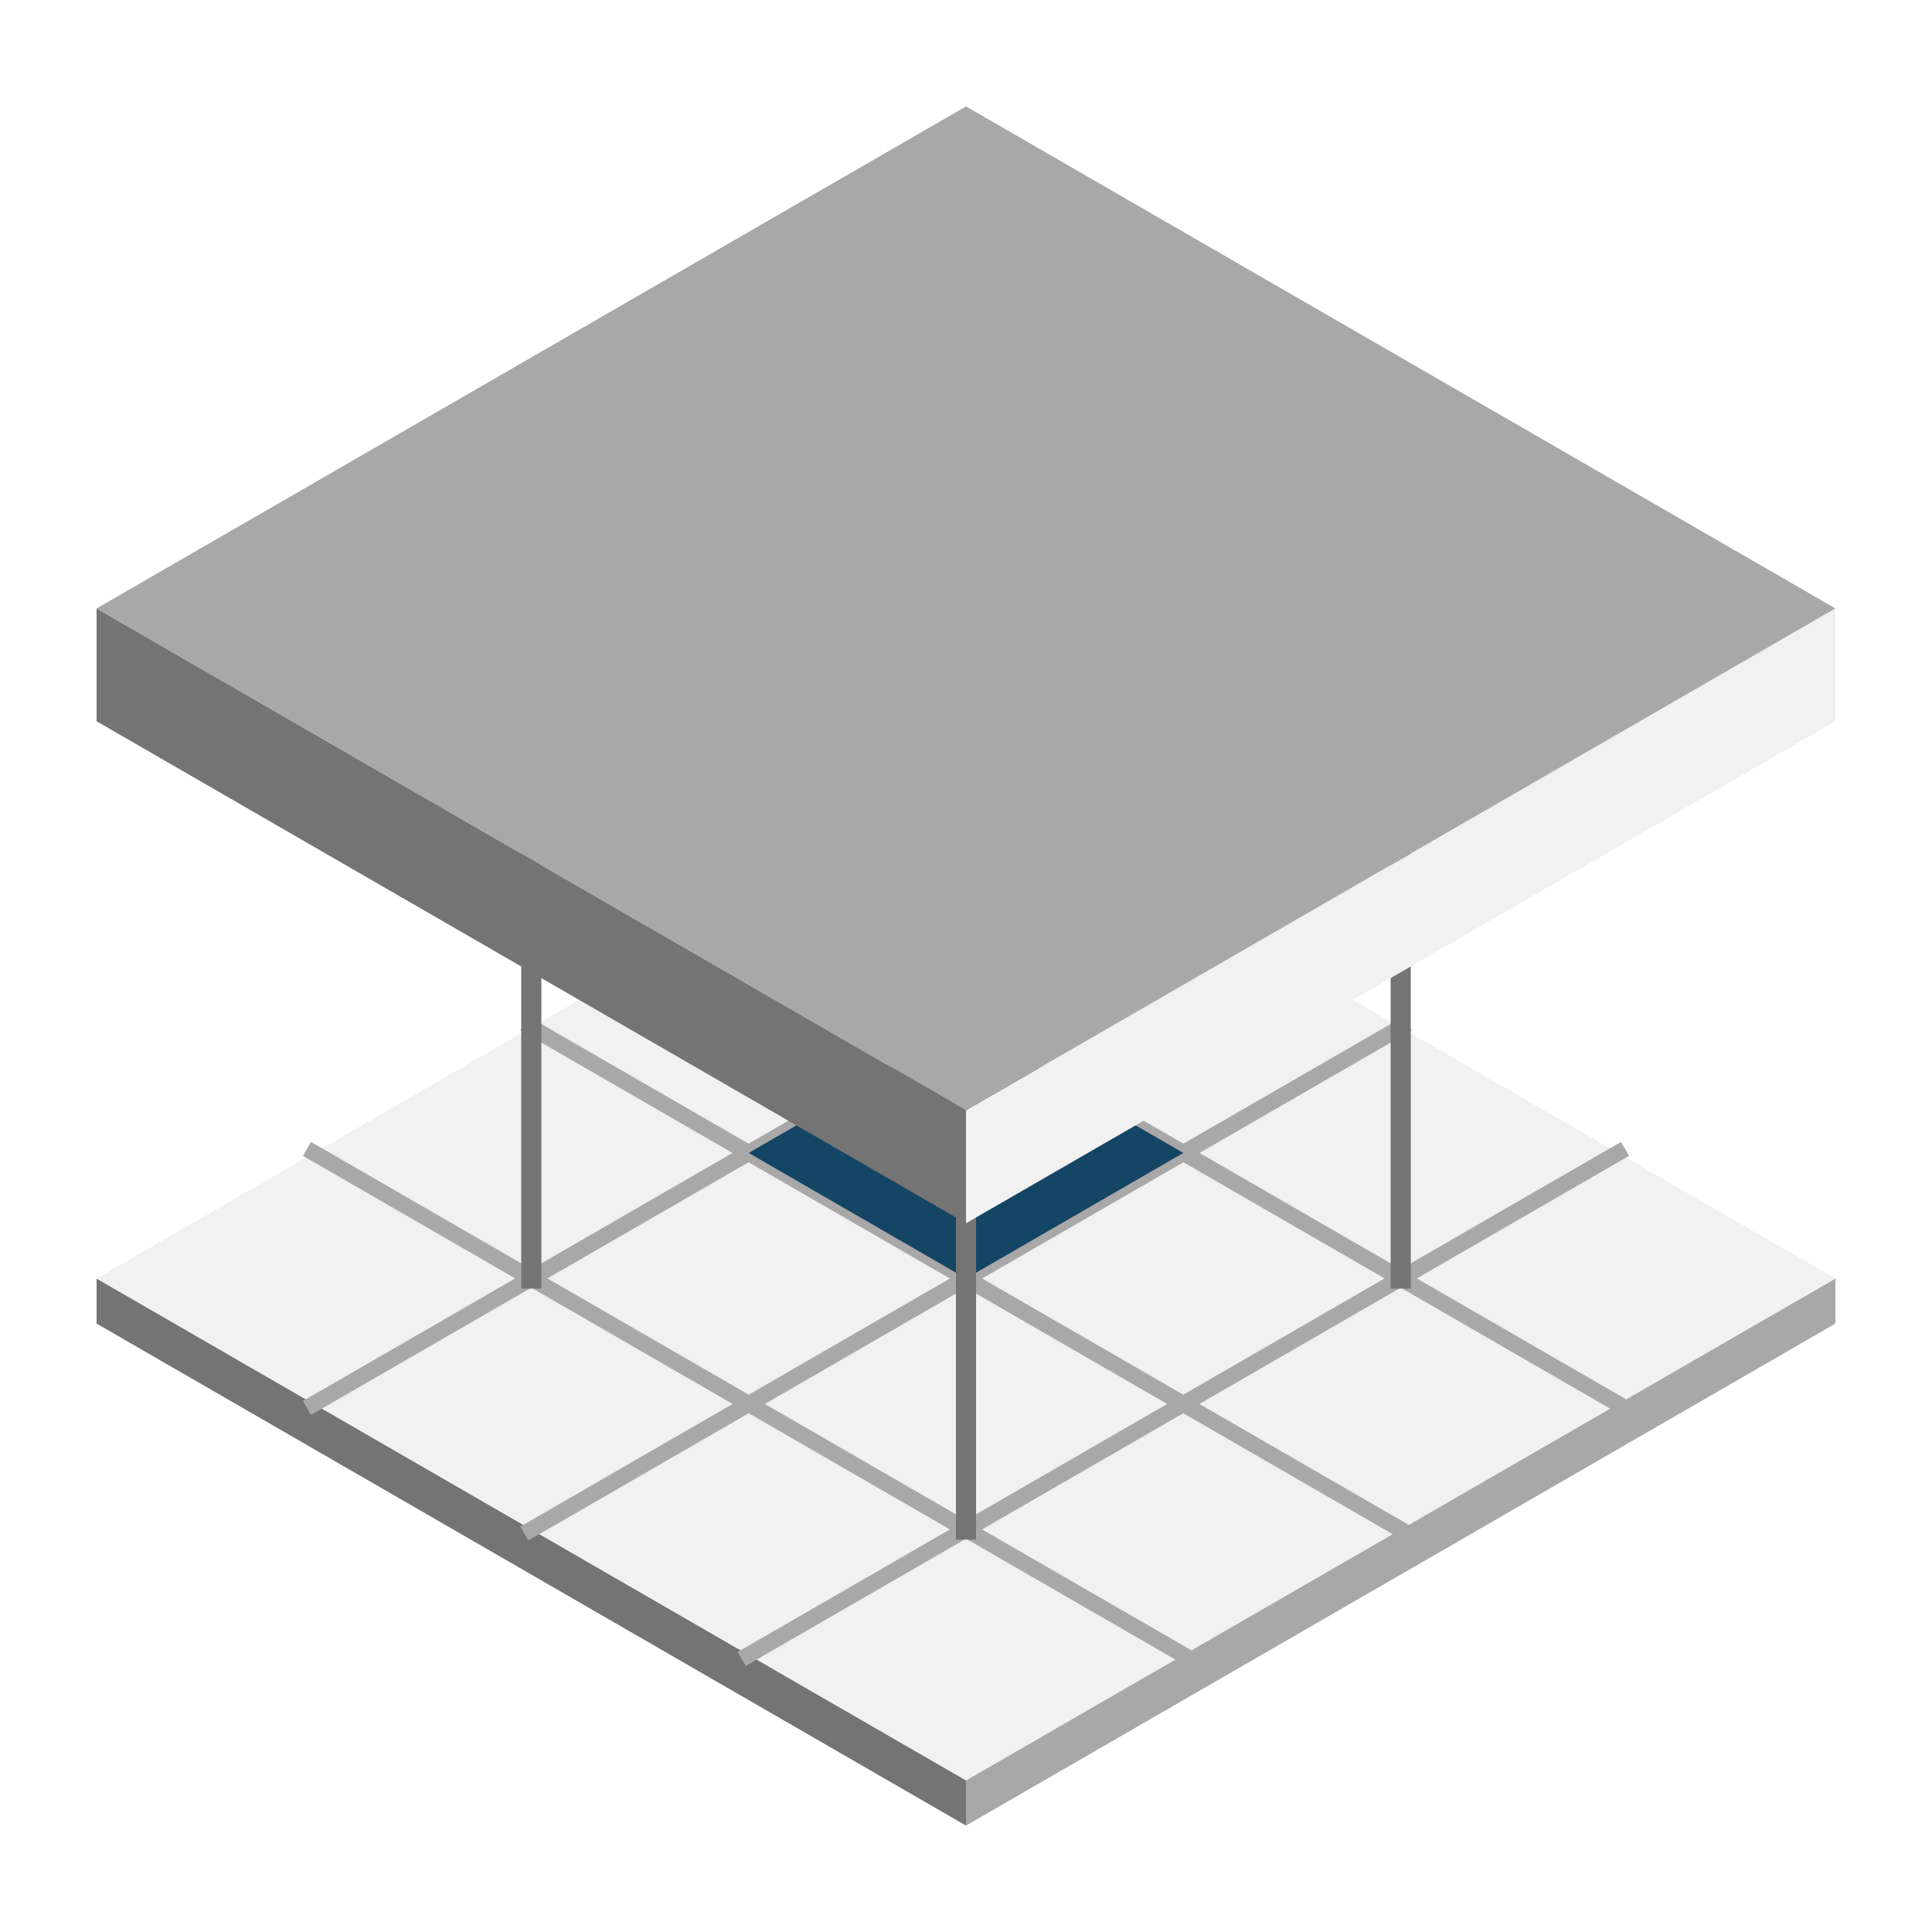
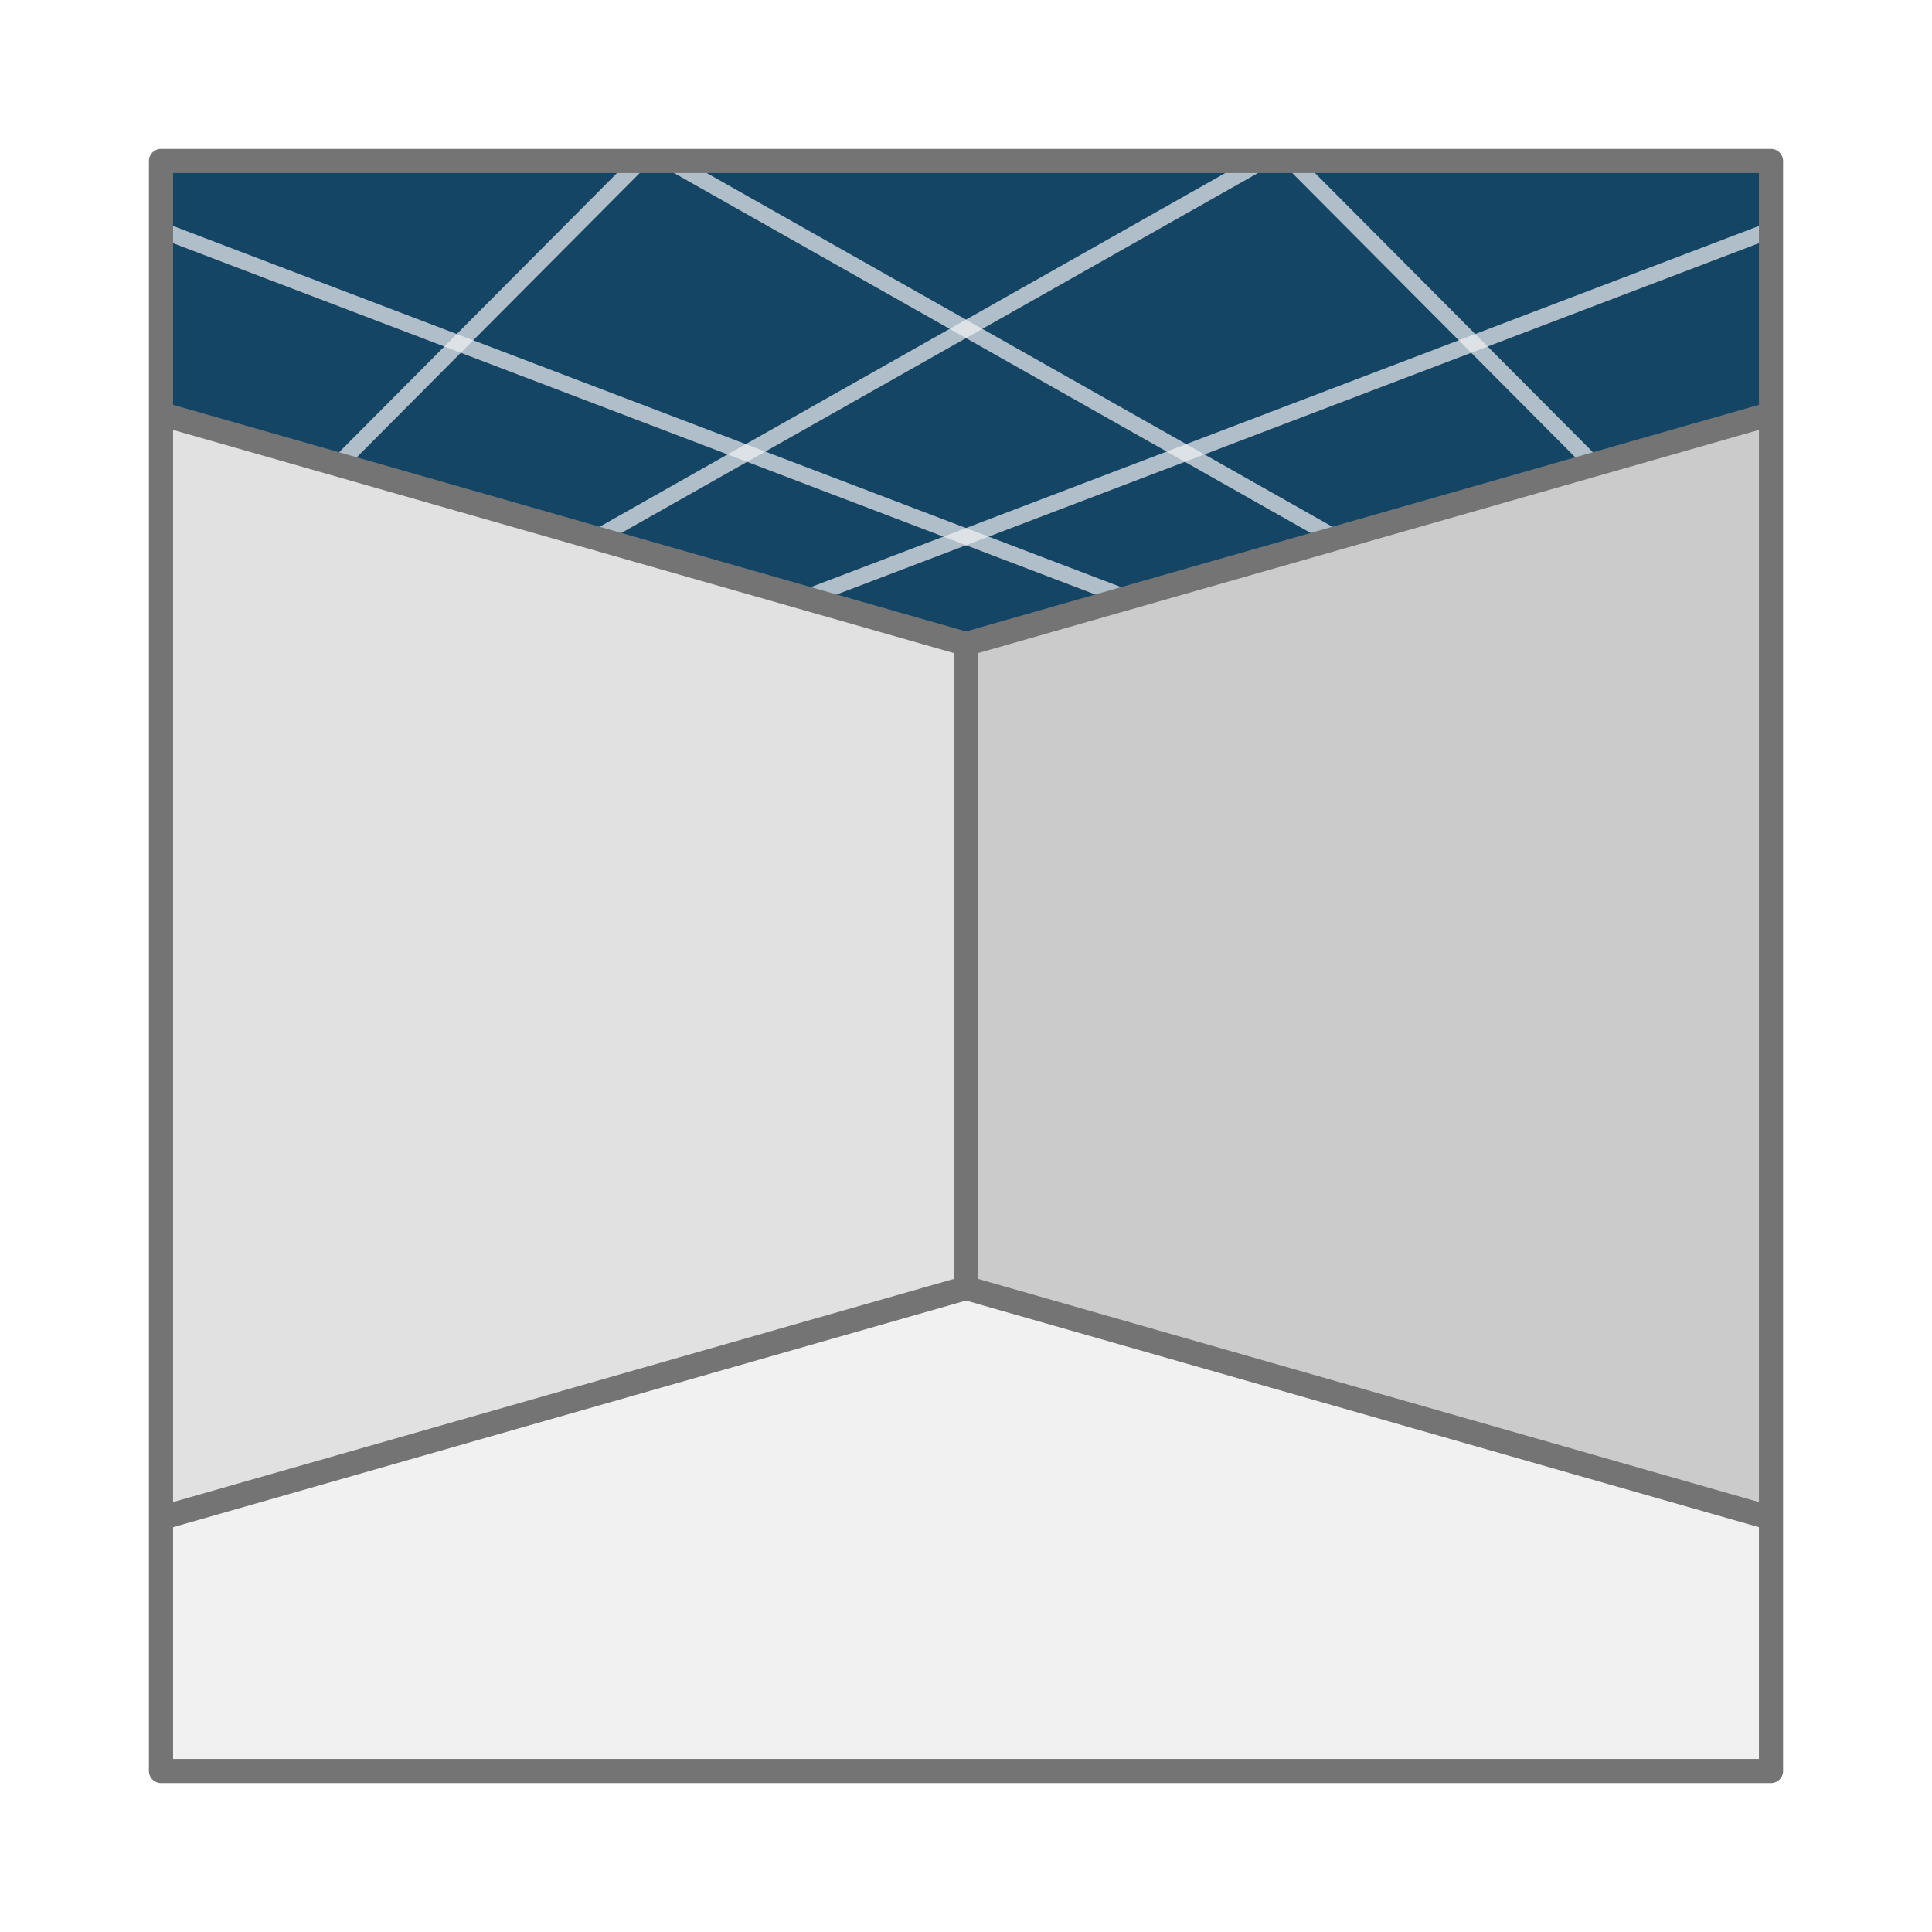
<svg xmlns="http://www.w3.org/2000/svg" width="120" height="120" viewBox="0 0 120 120" fill="none">
-   <polygon points="6.00,82.21 60.00,113.39 60.00,110.58 6.00,79.41" fill="#747474" />
-   <polygon points="114.00,82.21 60.00,113.39 60.00,110.58 114.00,79.41" fill="#A8A8A8" />
-   <polygon points="60.00,48.23 114.00,79.41 60.00,110.58 6.00,79.41" fill="#F1F1F2" />
-   <line x1="73.50" y1="56.02" x2="19.50" y2="87.20" stroke="#A8A8A8" stroke-width="1" stroke-linecap="square" />
-   <line x1="46.50" y1="56.02" x2="100.50" y2="87.20" stroke="#A8A8A8" stroke-width="1" stroke-linecap="square" />
-   <line x1="87.00" y1="63.82" x2="33.00" y2="95.00" stroke="#A8A8A8" stroke-width="1" stroke-linecap="square" />
-   <line x1="33.00" y1="63.82" x2="87.00" y2="95.00" stroke="#A8A8A8" stroke-width="1" stroke-linecap="square" />
-   <line x1="100.50" y1="71.61" x2="46.50" y2="102.79" stroke="#A8A8A8" stroke-width="1" stroke-linecap="square" />
-   <line x1="19.50" y1="71.61" x2="73.50" y2="102.79" stroke="#A8A8A8" stroke-width="1" stroke-linecap="square" />
-   <polygon points="60.00,63.82 73.50,71.61 60.00,79.41 46.50,71.61" fill="#154564" />
-   <line x1="60.00" y1="63.82" x2="60.00" y2="29.21" stroke="#747474" stroke-width="1.25" stroke-linecap="square" />
-   <line x1="87.00" y1="79.41" x2="87.00" y2="44.80" stroke="#747474" stroke-width="1.25" stroke-linecap="square" />
-   <line x1="33.00" y1="79.41" x2="33.00" y2="44.80" stroke="#747474" stroke-width="1.25" stroke-linecap="square" />
-   <line x1="60.00" y1="95.00" x2="60.00" y2="60.39" stroke="#747474" stroke-width="1.25" stroke-linecap="square" />
-   <polygon points="6.00,44.80 60.00,75.98 60.00,68.96 6.00,37.79" fill="#747474" />
-   <polygon points="114.00,44.80 60.00,75.98 60.00,68.96 114.00,37.79" fill="#F1F1F2" />
-   <polygon points="60.00,6.61 114.00,37.79 60.00,68.96 6.00,37.79" fill="#A8A8A8" />
+   <defs>
+     <clipPath id="c">
+       <polygon points="10.00,10.00 110.00,10.00 110.00,25.71 60.00,40.00 10.00,25.71" />
+     </clipPath>
+   </defs>
+   <polygon points="10.00,10.00 110.00,10.00 110.00,25.71 60.00,40.00 10.00,25.71" fill="#154564" />
+   <polygon points="10.00,94.29 60.00,80.00 110.00,94.29 110.00,110.00 10.00,110.00" fill="#F1F1F2" />
+   <polygon points="10.00,25.71 60.00,40.00 60.00,80.00 10.00,94.29" fill="#A8A8A8" fill-opacity="0.35" />
+   <polygon points="60.00,40.00 110.00,25.71 110.00,94.29 60.00,80.00" fill="#A8A8A8" fill-opacity="0.6" />
+   <g clip-path="url(#c)" stroke="#F1F1F2" stroke-width="1" stroke-opacity="0.7">
+     <line x1="70.00" y1="37.14" x2="-200.00" y2="-65.71" />
+     <line x1="50.00" y1="37.14" x2="320.00" y2="-65.71" />
+     <line x1="83.00" y1="33.43" x2="-200.00" y2="-126.57" />
+     <line x1="37.00" y1="33.43" x2="320.00" y2="-126.57" />
+     <line x1="99.00" y1="28.86" x2="-200.00" y2="-271.52" />
+     <line x1="21.00" y1="28.86" x2="320.00" y2="-271.52" />
+   </g>
+   <g stroke="#747474" stroke-width="1.5" stroke-linejoin="round">
+     <rect x="10" y="10" width="100" height="100" />
+     <polyline points="10.00,25.71 60.00,40.00 110.00,25.71" />
+     <polyline points="10.00,94.29 60.00,80.00 110.00,94.29" />
+     <line x1="60" y1="40" x2="60" y2="80" />
+   </g>
</svg>
